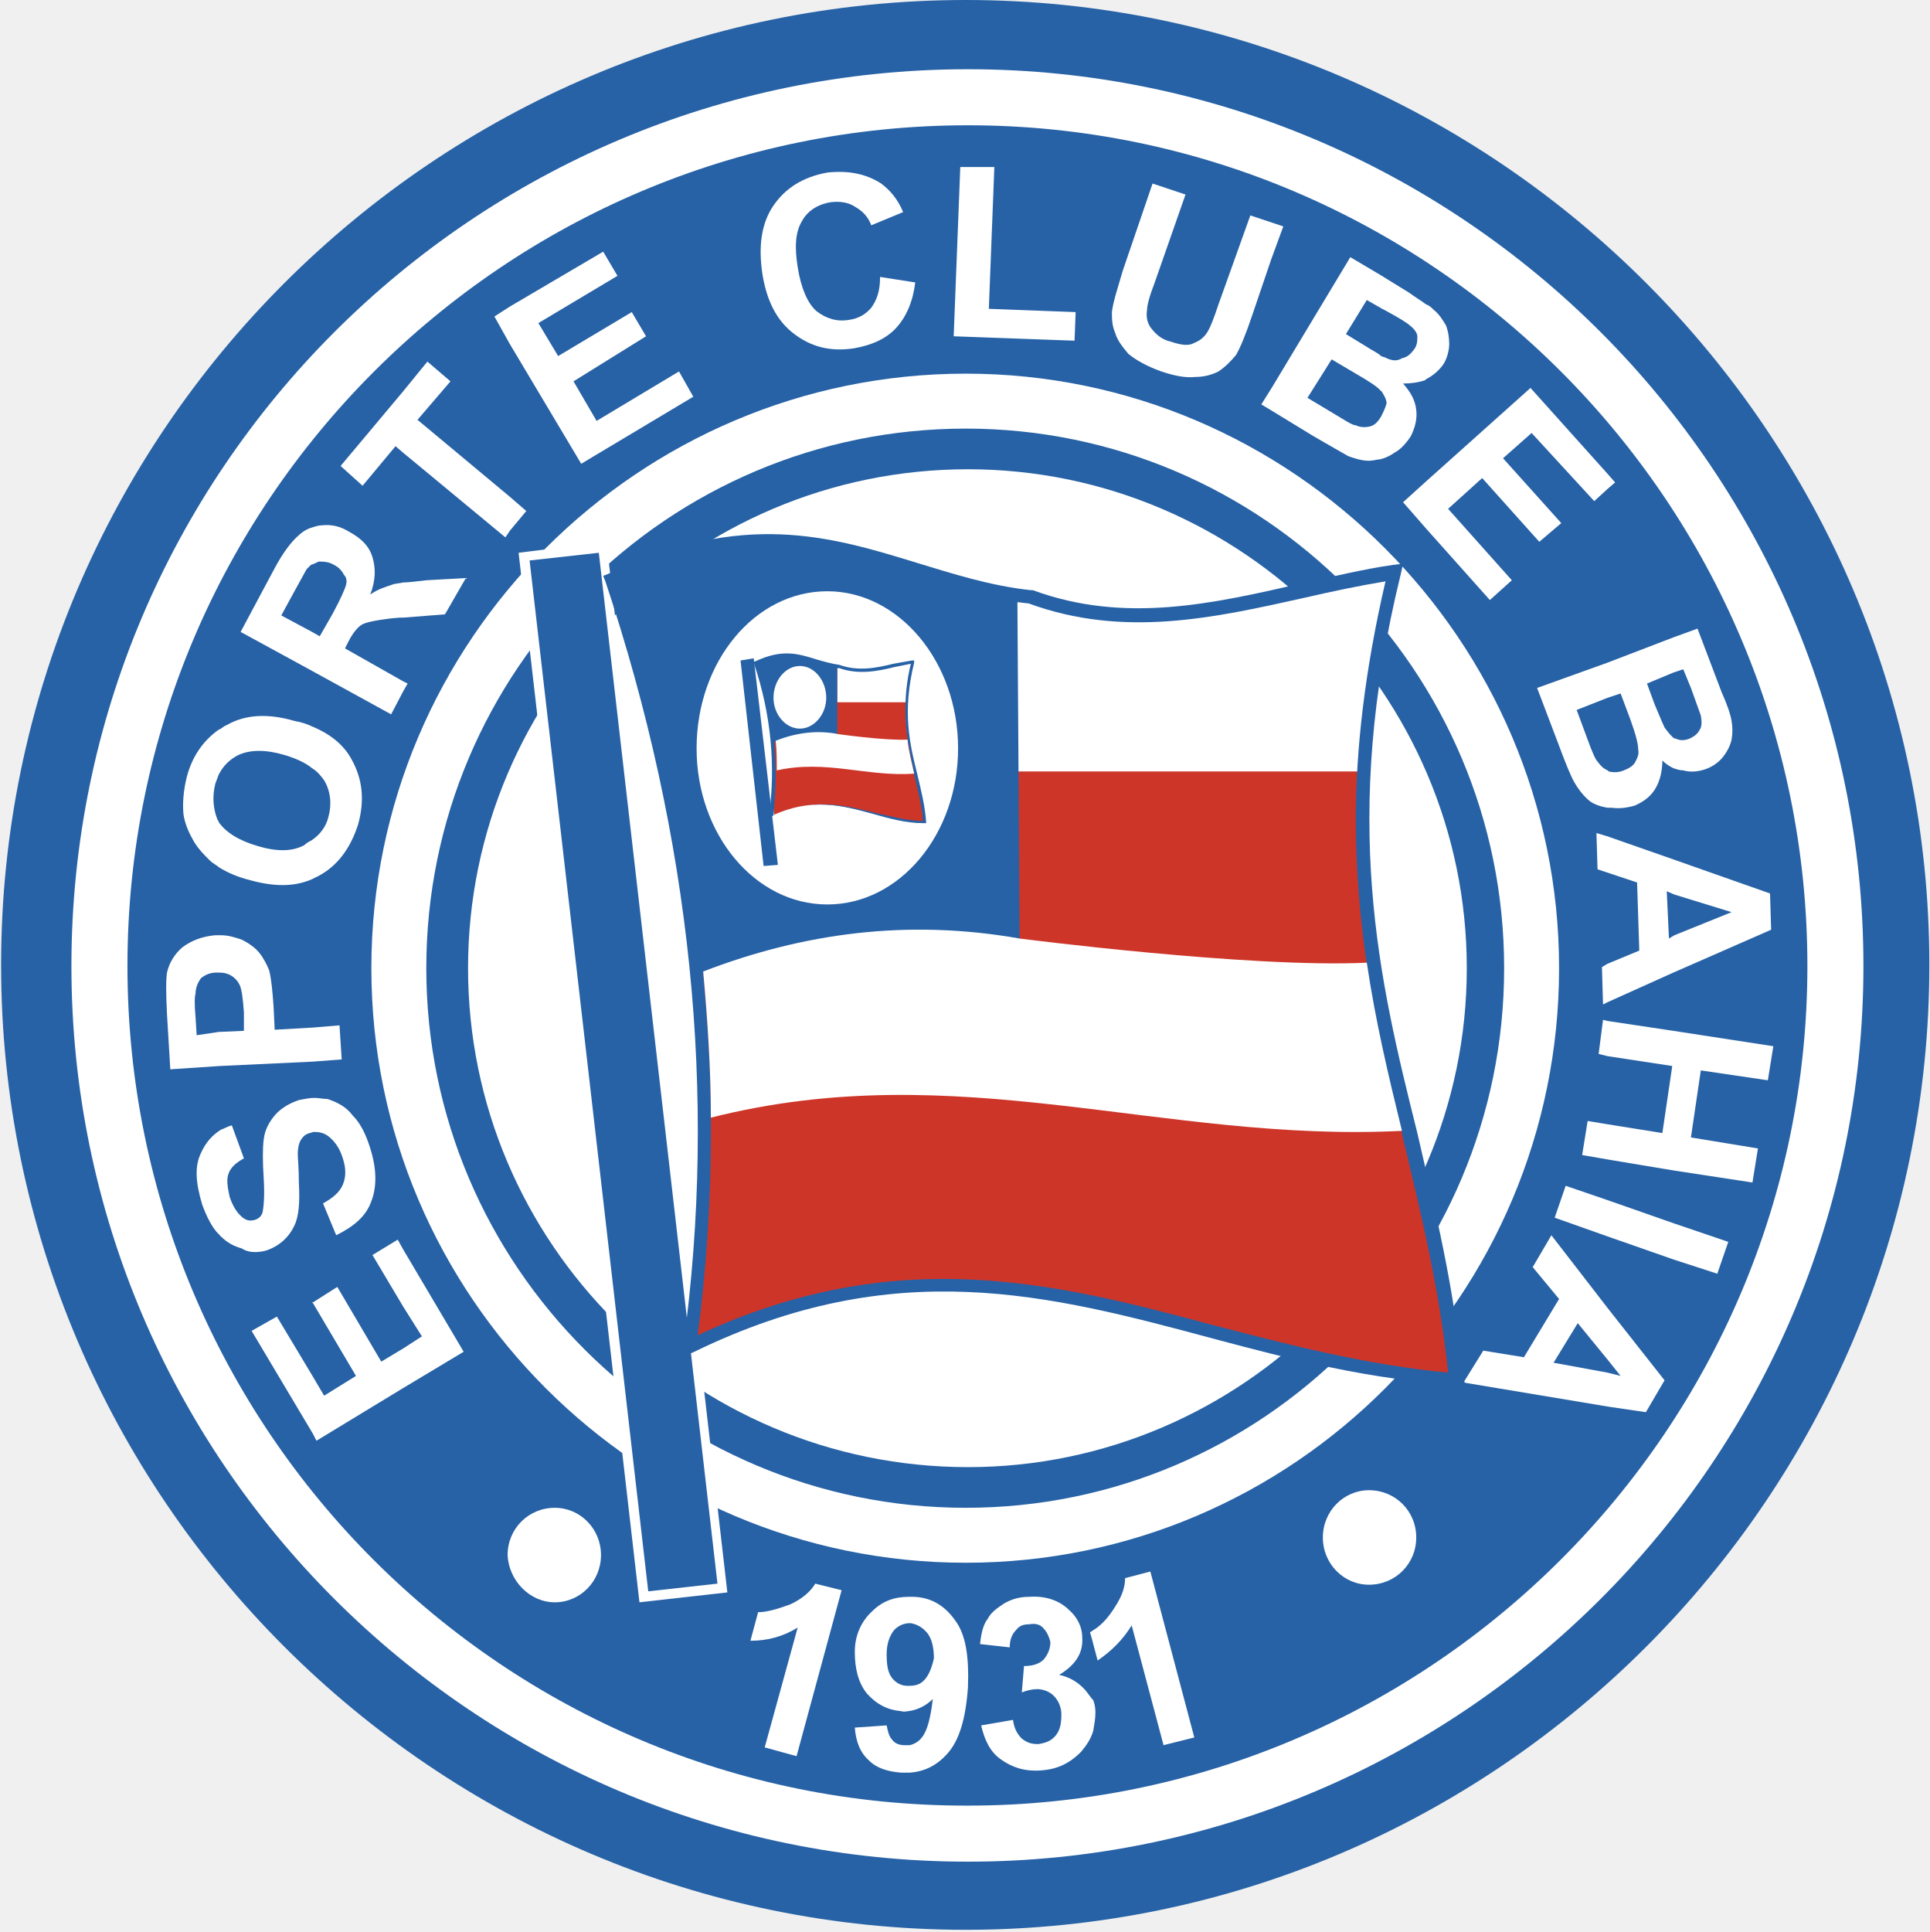
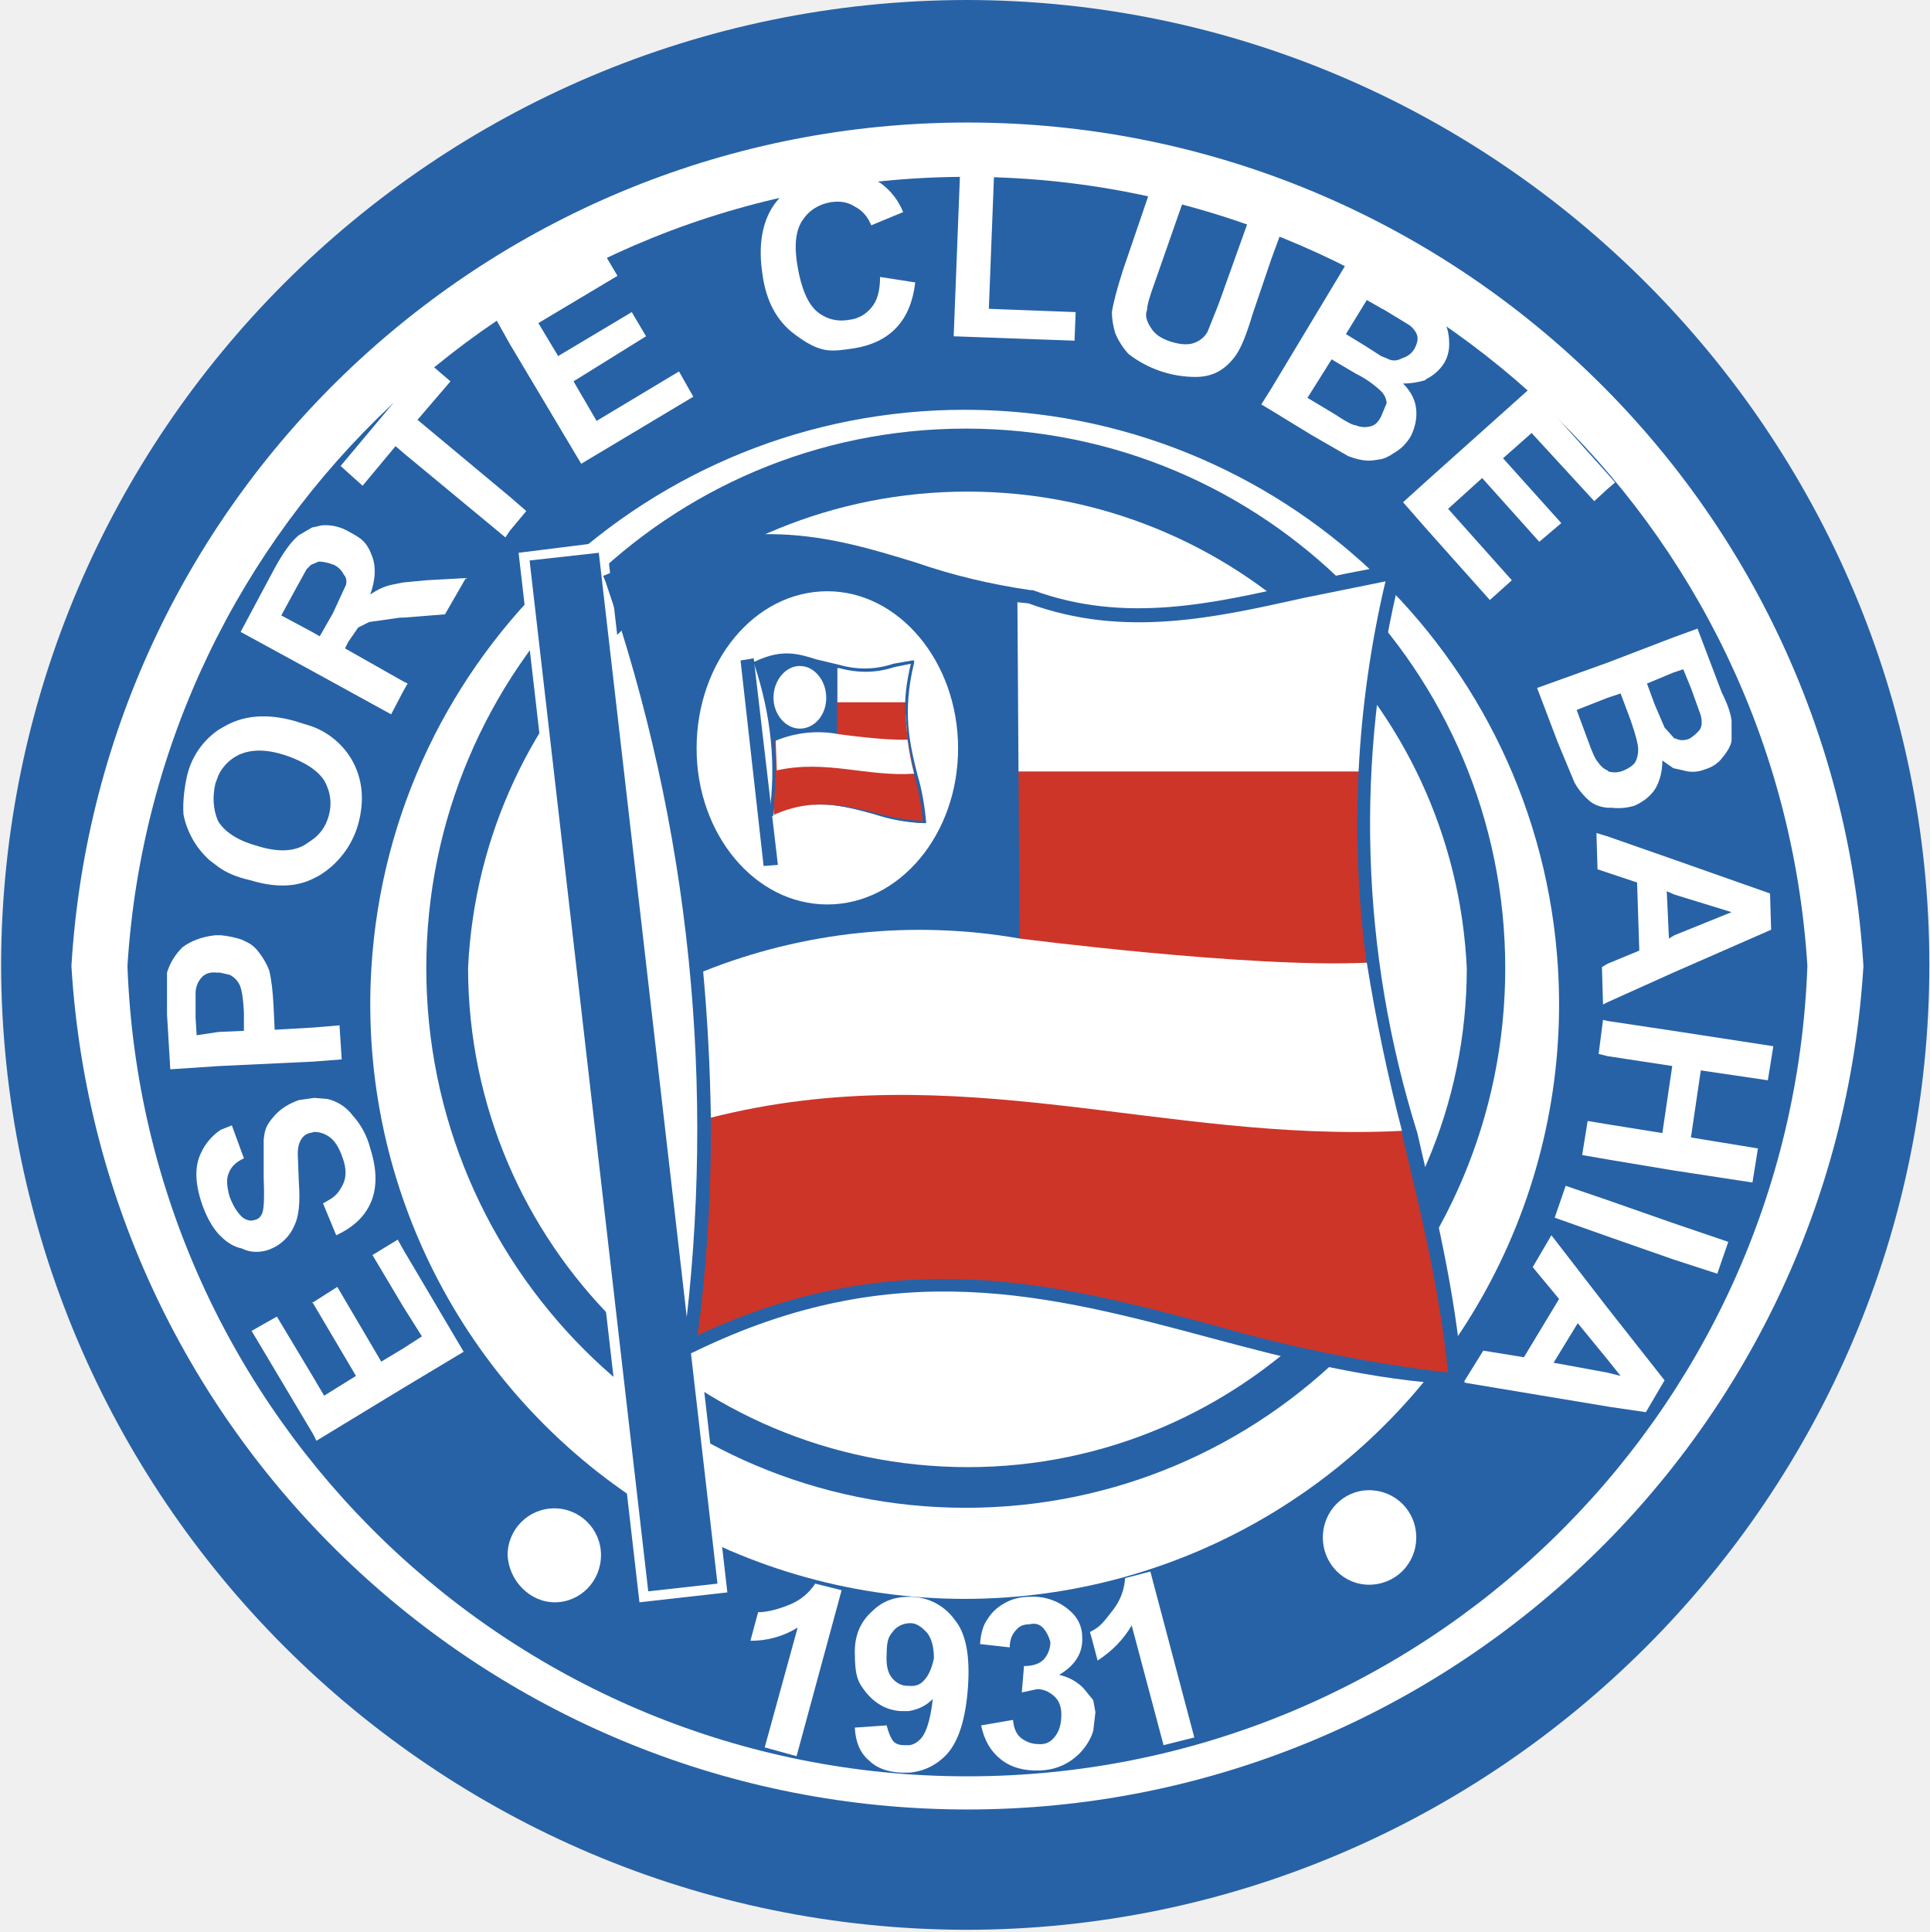
<svg xmlns="http://www.w3.org/2000/svg" viewBox="-417.4 618 175.6 175.8">
-   <path fill="#2762A6" d="M-417.4 793.8zm87.9-.2c48.3 0 87.7-39.5 87.7-87.8s-39.4-87.8-87.7-87.8c-48.4 0-87.8 39.5-87.8 87.8 0 48.4 39.5 87.8 87.8 87.8z" />
-   <path fill="#FFF" d="M-410.9 705.9c0 44.9 36.6 81.5 81.6 81.5 44.9 0 81.5-36.6 81.5-81.5 0-45-36.6-81.6-81.5-81.6-45 0-81.6 36.6-81.6 81.6zm5.1 0c0-42.2 34.3-76.5 76.5-76.5 42.1 0 76.4 34.3 76.4 76.5 0 42.1-34.3 76.4-76.4 76.4-42.2.1-76.5-34.2-76.5-76.4z" />
-   <path fill="#FFF" d="M-329.3 751.5c-25.1 0-45.5-20.4-45.5-45.4s20.4-45.4 45.5-45.4c24.9 0 45.4 20.4 45.4 45.4s-20.5 45.4-45.4 45.4z" />
-   <path fill="#FFF" d="M-383.6 706.1c0 29.8 24.3 54.1 54.1 54.1s54-24.3 54-54.1-24.3-54.1-54-54.1c-29.8 0-54.1 24.3-54.1 54.1zm5 0c0-27.1 22-49.1 49.1-49.1 27 0 49 22 49 49.1s-22 49.1-49 49.1-49.1-22-49.1-49.1z" />
-   <path fill="#CD3529" d="M-361.8 670.7c17.2-8.1 25.5.2 38.1 1.6 11.6 4.3 22.6-.7 33.1-2.2-8.3 33.7 3.6 48.9 5.6 73.3-23.3-1.1-42.1-16.4-69.7-2.9 3.2-23.4.6-46.9-7.1-69.8z" />
-   <path fill="#FFF" d="M-325.1 671.8v16.4h32l2.7-18.2c-13.4 3.1-24.2 5.2-34.7 1.8zm68.6 44.5l.5-3.1-9.1-1.4-6-.9-.4-.1-.4 3.1.8.2 5.9.9-.9 6.1-5-.8-1.8-.3-.5 3.1 2.3.4 6 1 7.2 1.1.5-3.1-6.1-1 .9-6.1m-8.5 11.8l-3.8-1.3-1 2.9 4.8 1.7 6 2.1 4 1.3 1-2.9-5-1.7m-6-35.2l-1-.3.1 3.3.9.3 2.7.9.2 6.2-2.9 1.2-.5.3.1 3.4.4-.2 6-2.7 8.9-3.9-.1-3.3-8.8-3.1-6-2.1zm11.3 6.9l-5.2 2.1-.5.3-.2-4.3.7.3 5.2 1.6zm-16.4 29.4l-1.7 2.9 2.4 2.9-3.2 5.3-3.7-.6-1.8 2.9 13.2 2.2 3.4.5 1.7-2.9-5.2-6.6-5.1-6.6zm6.3 12.8l-1.2-.3-4.9-.9 2.2-3.6 2.7 3.3 1.2 1.5zm-9.9-72.4l-5.8-6.5 3.1-2.8 5.2 5.8 2-1.7-5.3-5.9 2.6-2.3 5.7 6.2 1.2-1.1.7-.6-.7-.8-7-7.8-9.5 8.5-2.1 1.9 2.1 2.4 5.8 6.5m4.3 8l1.9 5c.7 1.9 1.2 3.1 1.5 3.6.4.7.9 1.3 1.4 1.7.4.3 1 .5 1.6.6h.4c.7.1 1.4 0 2.1-.2.9-.4 1.5-.9 1.9-1.6.4-.7.6-1.6.6-2.5.3.3.6.5 1 .7.3.1.6.2.9.2.7.2 1.4.1 2-.1.6-.2 1.2-.6 1.6-1.1s.7-1.1.8-1.6c.1-.6.1-1.1 0-1.7-.1-.6-.4-1.5-.9-2.6l-2.2-5.8-2.2.8-6 2.3-6.4 2.3zm12.4-1.4l.9-.3.7 1.7.9 2.5c.1.6.1 1-.1 1.3-.2.4-.5.6-.9.8-.5.2-.9.2-1.3 0h-.1c-.3-.2-.6-.6-.9-1-.1-.2-.4-.9-.9-2.1l-.7-1.9 2.4-1zm-4.8 1.9l.9 2.4c.5 1.4.7 2.2.7 2.7.1.5-.1.8-.3 1.2-.2.3-.5.5-1 .7-.5.2-.9.2-1.4.1 0 0 0-.1-.1-.1-.4-.2-.6-.4-.9-.8-.2-.2-.5-.9-.9-2l-1-2.7 2.8-1.1 1.2-.4zm-19.1-23.4c.4-.8.6-1.6.5-2.4-.1-.9-.5-1.6-1.2-2.4.7 0 1.4-.1 2-.3l.1-.1c.6-.3 1.2-.8 1.6-1.4.3-.5.5-1.2.5-1.8 0-.6-.1-1.2-.3-1.7-.3-.5-.6-1-1.1-1.4-.2-.2-.4-.4-.7-.5-.4-.3-.9-.6-1.6-1.1l-2.6-1.6-2.7-1.6-7.1 11.8-1 1.6 1 .6 3.6 2.2c1.7 1 2.8 1.6 3.3 1.9.8.3 1.6.5 2.2.4.2 0 .4-.1.7-.1.4-.1.9-.3 1.3-.6.6-.3 1.1-.9 1.5-1.5zm-2.7-1.8c0 .1 0 .1 0 0-.3.5-.6.8-1 .9-.4.1-.9.1-1.3-.1-.3 0-.9-.4-1.9-1l-2.5-1.5 2.2-3.5 2.2 1.3c1.2.7 2 1.2 2.3 1.6 0 0 .1 0 .1.1.2.3.4.7.4 1-.1.4-.3.8-.5 1.2zm.5-5.3c-.1-.1-.3-.1-.5-.2-.3-.3-.8-.5-1.4-.9l-1.8-1.1 1.9-3.1 1.4.8.2.1c1.3.7 2.1 1.2 2.3 1.4.4.3.7.7.7 1 0 .4 0 .8-.3 1.2-.3.4-.6.7-1.1.8-.5.3-.9.2-1.4 0zm-9.4-12l-.9-.3-2.1-.7-2.9 8.1c-.4 1.2-.7 2-1 2.5s-.7.8-1.2 1c-.5.3-1.2.2-2.1-.1-.9-.2-1.4-.7-1.8-1.2s-.5-1.1-.4-1.7c0-.4.2-1.2.7-2.5l2.8-8-3-1-2.7 7.9c-.5 1.7-.9 2.9-1 3.8 0 .6 0 1.2.3 1.9.2.7.7 1.3 1.2 1.9.6.5 1.6 1.1 3 1.6 1.2.4 2.2.6 3.1.5.8 0 1.5-.2 2.1-.5.6-.4 1.1-.9 1.6-1.5.4-.7.9-1.9 1.5-3.7l1.7-5 1.1-3zm-62.5 17.7l-2.1-3.6 6.6-4.1-1.3-2.2-6.7 4-1.8-3 7.2-4.3-1.3-2.2-8.5 5-1.4.9 1.4 2.5 6.5 10.9 10.2-6.1-1.3-2.3m17.5-5.8c-.5.6-1.2 1-2 1.1-1.1.2-2.1-.1-3-.8-.8-.7-1.4-2.1-1.7-4-.3-1.9-.2-3.2.4-4.2.5-.9 1.4-1.5 2.6-1.7.8-.1 1.6 0 2.2.4.7.4 1.2.9 1.5 1.7l2.9-1.2c-.5-1.2-1.2-2-2-2.6-1.4-.9-3-1.2-4.9-1-2.2.4-3.8 1.4-4.9 3-1.1 1.6-1.4 3.7-1 6.3.4 2.4 1.3 4.2 2.9 5.4s3.3 1.6 5.4 1.3c1.7-.3 3-.9 3.9-1.9.9-1 1.5-2.4 1.7-4.1l-3.2-.5c0 1.3-.3 2.1-.8 2.8zm11.2-12.8h-3.1l-.6 15.4 11 .4.1-2.6-7.9-.3m-52 10.1l3-3.5-2.1-1.8-2.2 2.7-5.7 6.8 2 1.8 3-3.6.7.6 9.3 7.7.4-.6 1.5-1.8-1.5-1.3m-9.7 7.8c-.4.1-.8.1-1 .2-.6.2-1.3.4-2 .9.5-1.3.5-2.4.2-3.4s-1-1.7-2.1-2.3c-.8-.5-1.6-.7-2.5-.6-.3 0-.6.1-.9.2-.4.1-.9.4-1.2.7-.6.5-1.4 1.5-2.2 3l-3.1 5.8 6.6 3.6 7.1 3.9 1.1-2.1.4-.7-.4-.2-5.3-3 .3-.6c.3-.6.6-1 .9-1.3.3-.3.6-.4 1-.5.4-.1 1.4-.3 2.8-.4h.3l3.8-.3 1.9-3.3-3.6.2c-.9.1-1.6.2-2.1.2zm-5.2.2c-.1.4-.5 1.3-1.2 2.6l-1.2 2.1-.7-.4-2.8-1.5 1.2-2.2 1.1-2 .4-.4c.3-.1.5-.2.7-.3.4 0 .9 0 1.4.3.4.2.7.5.9.9.2.2.3.5.2.9zm4.7 59.6l-2.3 1.4 2.8 4.7 1.7 2.7-1.7 1.1-2 1.2-4-6.8-2.2 1.4h-.1l.1.1 3.9 6.6-2.9 1.8-1-1.7-3.3-5.5-2.3 1.3 5.6 9.4.3.6 7.9-4.8 5.5-3.3-5.5-9.3m-8.2-17.1l2.6-.2-.2-3.1-2.4.2-3.5.2-.1-2.1c-.1-1.4-.2-2.5-.4-3.3-.2-.5-.5-1.1-.9-1.6s-1-.9-1.6-1.2c-.6-.2-1.2-.4-1.9-.4h-.5c-1.2.1-2.2.5-3 1.1-.7.6-1.2 1.4-1.4 2.3-.1.6-.1 1.9 0 3.8l.3 5 4.5-.3 8.5-.4zm-10.6-2.4l-.1-1.6c-.1-1.1-.1-1.9 0-2.2 0-.5.2-1 .5-1.4.4-.3.8-.5 1.4-.5h.3c.4 0 .7.1.9.2.4.2.7.5.9.9.2.4.3 1.2.4 2.5v1.7l-2.3.1-2 .3zm6.3 19.6c1.2-.4 2.1-1.2 2.6-2.3.4-.8.5-2.1.4-3.9 0-1.4-.1-2.2-.1-2.6 0-.5.1-1 .3-1.3s.4-.5.8-.6c.1 0 .2-.1.4-.1.5 0 .9.1 1.3.4.5.4 1 1 1.3 2 .3.9.3 1.7 0 2.4s-.9 1.2-1.8 1.7l1.2 2.9c1.6-.8 2.7-1.7 3.2-3.1.5-1.3.5-2.9-.1-4.8-.4-1.3-.9-2.3-1.6-3-.6-.8-1.4-1.2-2.3-1.5-.4 0-.8-.1-1.2-.1s-.9.1-1.4.2c-.9.3-1.7.8-2.2 1.4s-.9 1.3-1 2.2c-.1.8-.1 2 0 3.5.1 1.6 0 2.6-.1 3.1-.1.4-.4.6-.7.7-.4.1-.7.1-1.1-.2-.5-.4-.9-1-1.2-1.9-.2-.9-.3-1.6-.1-2.1.2-.6.7-1 1.4-1.4l-1.1-3c-.4.1-.7.3-1 .4-.8.5-1.4 1.2-1.8 2.1-.6 1.2-.5 2.7.1 4.7.4 1.1.9 2.1 1.5 2.7.1 0 .1.2.2.2.6.6 1.2.9 1.9 1.1.6.4 1.4.4 2.2.2zm-6.7-37.5c.4.8 1 1.4 1.6 2 .3.3.6.4.8.6.8.5 1.7.9 2.9 1.2 2.2.6 4 .6 5.6-.1l.6-.3c1.7-.9 2.9-2.5 3.6-4.7.6-2.2.4-4.1-.6-5.9-.7-1.3-1.9-2.3-3.6-3-.4-.2-1-.4-1.6-.5-2.4-.7-4.5-.6-6.2.4-.3.1-.4.3-.7.4-1.4 1-2.4 2.4-2.9 4.3-.3 1.2-.4 2.4-.3 3.4.1.7.4 1.5.8 2.2zm2.1-5c.1-.3.2-.5.3-.8.4-.8 1-1.4 1.8-1.8 1.1-.5 2.5-.5 4.2 0 1 .3 1.9.7 2.5 1.2.5.3.8.7 1.1 1.1.6 1 .7 2.2.4 3.3-.2.9-.8 1.7-1.6 2.2-.2.1-.4.2-.6.4-1.1.6-2.5.6-4.2.1-1.7-.5-2.9-1.2-3.6-2.2 0 0 0-.1-.1-.2-.4-1-.5-2.1-.2-3.3zm85.1 71.7l-2.3.6c0 1.1-.5 2-1.1 2.9s-1.2 1.5-1.9 1.9c-.1.1-.1.1-.2.1l.2.7.5 1.9c1.3-.9 2.3-1.9 3.1-3.2l2.9 10.9 2.8-.7-4-15.1zm-6.1 10.6c-.6-.6-1.3-1-2.2-1.2 1.5-.9 2.2-2 2.1-3.4 0-1-.5-1.9-1.2-2.5-.9-.9-2.2-1.3-3.6-1.2-.9 0-1.6.2-2.3.6-.6.4-1.2.8-1.5 1.4-.4.5-.6 1.3-.7 2.3l2.7.3c0-.7.2-1.2.6-1.6.3-.4.7-.5 1.2-.5.5-.1 1 0 1.3.4.3.3.5.8.6 1.2 0 .6-.2 1.1-.6 1.6-.4.4-1 .6-1.8.6l-.2 2.4c.5-.2 1-.3 1.4-.3.5 0 1.1.2 1.5.6.4.4.7 1 .7 1.7 0 .8-.1 1.4-.5 1.9s-.9.7-1.6.8c-.6 0-1-.1-1.5-.5-.4-.4-.7-.9-.8-1.7l-2.9.5c.3 1.3.8 2.4 1.8 3.1 1 .7 2.1 1.1 3.6 1 1.5-.1 2.6-.6 3.7-1.7.5-.6.9-1.2 1.1-1.9.1-.6.2-1.1.2-1.7 0-.5-.1-.8-.2-1.1-.3-.3-.5-.7-.9-1.1zm-15.6-8.3h-.3c-1.3 0-2.4.4-3.3 1.3-1 .9-1.6 2.2-1.6 3.7s.3 2.8 1.1 3.8c.9 1 1.9 1.5 3.1 1.6.3.1.6 0 .7 0 .8-.1 1.6-.5 2.2-1.1-.2 1.7-.5 2.9-1 3.5-.3.4-.7.6-1.1.7h-.5c-.5 0-.9-.2-1.1-.5-.3-.3-.4-.8-.5-1.3l-2.9.2c.1 1.3.5 2.3 1.3 3 .7.7 1.7 1 2.9 1.1h.8c1.4-.1 2.5-.7 3.4-1.7 1.1-1.2 1.7-3.2 1.9-6.1.1-2.8-.2-4.8-1.2-6.1-1-1.4-2.3-2.1-3.9-2.1zm1.1 7.6c-.4.4-.8.5-1.4.5h-.1c-.5 0-1-.2-1.4-.7-.4-.5-.5-1.2-.5-2.2s.3-1.7.7-2.2c.4-.4.9-.6 1.4-.6h.1c.5.1 1 .3 1.5.9.4.5.6 1.3.6 2.3-.2.9-.5 1.6-.9 2zm-12.2-6.9c-1.1.4-2.1.7-2.9.7l-.7 2.6c1.6 0 3-.4 4.3-1.2l-3 10.9 2.9.8 4.1-15.1-2.4-.6c-.4.7-1.2 1.4-2.3 1.9zm52.7-1.8c2.4 0 4.3-1.9 4.3-4.3s-1.9-4.3-4.3-4.3c-2.3 0-4.2 1.9-4.2 4.3s1.9 4.3 4.2 4.3zm-74.1 1.6c2.3 0 4.2-1.9 4.2-4.3s-1.9-4.3-4.2-4.3c-2.4 0-4.3 1.9-4.3 4.3.1 2.3 2 4.3 4.3 4.3zm3.9-96.4l-7.2.9 11 95.5 8-.9-11-95.6" />
-   <path fill="#2762A6" d="M-284.3 743.3c-.7-8.1-2.5-15.2-4.1-22.2-3.5-14-7-28.5-1.5-50.9l.2-.9-.9.1c-2.8.4-5.6 1.1-8.4 1.7-7.9 1.8-16 3.7-24.4.6h-.2c-3.7-.4-7.1-1.5-10.4-2.5-7.8-2.4-15.8-4.8-28 1l-.5.2.2.5c7.8 23.4 10.2 46.7 7.1 69.5l-.1 1.1 1.1-.5c18.3-8.9 32.3-5.2 47.2-1.2 7.1 1.9 14.5 3.8 22.3 4.2h.7l-.3-.7zm-22.6-4.7c-14.2-3.8-28.8-7.6-47 .9.8-6.1 1.2-12.3 1.2-18.4v-1.3c0-4.4-.3-8.8-.7-13.3 9.1-3.5 18.6-4.7 28.8-3l-.2-30.7c.3 0 .7.1 1 .1 8.7 3.2 17 1.3 25.1-.5 2.6-.6 5-1.1 7.4-1.5-1.9 8.2-2.7 15.3-2.7 21.7 0 4.7.4 9 1 13.2.8 5.4 2 10.4 3.2 15.3 0 .1.1.3.1.5 1.6 6.7 3.3 13.6 4.1 21.3-7.4-.7-14.4-2.5-21.3-4.3z" />
-   <path fill="#2762A6" d="M-369.2 669l10.8 93.8 6.3-.7-10.8-93.8" />
-   <path fill="#FFF" d="M-289.8 720.9c-1.2-4.9-2.4-9.9-3.2-15.3-10.7.5-31.6-2.2-31.6-2.2-10.2-1.8-19.7-.5-28.8 3 .4 4.4.7 8.9.7 13.3 22.5-5.7 41.1 2.3 62.9 1.2zm-52.3-20.6c-6.6 0-11.9-6.4-11.9-14.2 0-7.9 5.3-14.3 11.9-14.3 6.5 0 11.9 6.4 11.9 14.3 0 7.8-5.3 14.2-11.9 14.2z" />
-   <path fill="#CD3529" d="M-348.6 678.4c3.4-1.6 5.1 0 7.6.3 2.3.9 4.5-.1 6.6-.5-1.6 6.7.7 9.8 1.1 14.7-4.7-.2-8.4-3.3-14-.6.8-4.6.3-9.3-1.3-13.9z" />
-   <path fill="#FFF" d="M-341.2 678.6v3.3h6.4l.5-3.6c-2.7.6-4.8 1-6.9.3zm-7.6-.9l-1.4.2 2.2 19.1 1.6-.2-2.2-19.1" />
-   <path fill="#2762A6" d="M-333.1 692.9c-.1-1.6-.5-3.1-.8-4.4-.7-2.8-1.4-5.7-.3-10.2v-.2h-.2l-1.7.3c-1.6.4-3.2.7-4.9.1-.7-.1-1.4-.3-2.1-.5-1.6-.5-3.1-1-5.6.2h-.1v.1c1.6 4.7 2 9.4 1.4 13.9v.2l.2-.1c3.6-1.8 6.5-1 9.4-.2 1.4.4 2.9.8 4.4.8h.3zm-4.5-.9c-2.8-.7-5.8-1.5-9.4.2.1-1.2.2-2.4.2-3.7v-.3c0-.9-.1-1.8-.1-2.7 1.8-.7 3.7-1 5.7-.6v-6.1h.2c1.7.6 3.4.3 5-.1l1.5-.3c-.4 1.6-.5 3.1-.5 4.3 0 1 .1 1.8.2 2.6.2 1.1.4 2.1.6 3.1v.1c.3 1.3.7 2.7.8 4.2-1.4 0-2.8-.4-4.2-.7z" />
-   <path fill="#2762A6" d="M-350 678.1l2.1 18.7 1.3-.1-2.2-18.8" />
-   <path fill="#FFF" d="M-334.2 688.4c-.2-1-.5-2-.6-3.1-2.1.1-6.3-.5-6.3-.5-2-.4-3.9-.1-5.7.6.1.9.1 1.8.1 2.7 4.5-1 8.2.6 12.5.3zm-10.4-4.1c-1.3 0-2.4-1.3-2.4-2.8 0-1.6 1.1-2.9 2.4-2.9 1.3 0 2.4 1.3 2.4 2.9 0 1.5-1.1 2.8-2.4 2.8z" />
+   <path fill="#2762a6" d="M-329.5 793.6c48.3 0 87.7-39.5 87.7-87.8s-39.4-87.8-87.7-87.8a88 88 0 0 0-87.8 87.8 88 88 0 0 0 87.8 87.8" />
+   <path fill="#fff" d="M-410.9 705.9a81.7 81.7 0 0 0 163.1 0 81.7 81.7 0 0 0-163.1 0m5.1 0a76.6 76.6 0 0 1 152.9 0 76.5 76.5 0 0 1-152.9 0" />
+   <path fill="#fff" d="M-329.3 751.5a45.5 45.5 0 0 1-45.5-45.4 45.5 45.5 0 0 1 90.9 0c0 25-20.5 45.4-45.4 45.4" />
+   <path fill="#fff" d="M-383.6 706.1a54.1 54.1 0 1 0 108 0 54.1 54.1 0 0 0-108 0m5 0a49.1 49.1 0 1 1 98.2 0 49.1 49.1 0 0 1-98.2 0" />
+   <path fill="#cd3529" d="M-361.8 670.7c17.2-8.1 25.5.2 38.1 1.6 11.6 4.3 22.6-.7 33.1-2.2-8.3 33.7 3.6 48.9 5.6 73.3-23.3-1.1-42.1-16.4-69.7-2.9q4.6-35.3-7.1-69.8" />
+   <path fill="#fff" d="M-325.1 671.8v16.4h32l2.7-18.2c-13.4 3.1-24.2 5.2-34.7 1.8m68.6 44.5.5-3.1-9.1-1.4-6-.9-.4-.1-.4 3.1.8.2 5.9.9-.9 6.1-5-.8-1.8-.3-.5 3.1 2.3.4 6 1 7.2 1.1.5-3.1-6.1-1 .9-6.1m-8.5 11.8-3.8-1.3-1 2.9 4.8 1.7 6 2.1 4 1.3 1-2.9-5-1.7m-6-35.2-1-.3.1 3.3.9.3 2.7.9.2 6.2-2.9 1.2-.5.3.1 3.4.4-.2 6-2.7 8.9-3.9-.1-3.3-8.8-3.1zm11.3 6.9-5.2 2.1-.5.3-.2-4.3.7.3zm-16.4 29.4-1.7 2.9 2.4 2.9-3.2 5.3-3.7-.6-1.8 2.9 13.2 2.2 3.4.5 1.7-2.9-5.2-6.6zm6.3 12.8-1.2-.3-4.9-.9 2.2-3.6 2.7 3.3zm-9.9-72.4-5.8-6.5 3.1-2.8 5.2 5.8 2-1.7-5.3-5.9 2.6-2.3 5.7 6.2 1.2-1.1.7-.6-.7-.8-7-7.8-9.5 8.5-2.1 1.9 2.1 2.4 5.8 6.5m4.3 8 1.9 5 1.5 3.6a6 6 0 0 0 1.4 1.7q.6.5 1.6.6h.4a5 5 0 0 0 2.1-.2q1.3-.6 1.9-1.6.6-1.1.6-2.5l1 .7.9.2q1 .3 2-.1 1-.3 1.6-1.1.8-1 .8-1.6v-1.7q-.1-1-.9-2.6l-2.2-5.8-2.2.8-6 2.3zm12.4-1.4.9-.3.7 1.7.9 2.5q.2.9-.1 1.3t-.9.8q-.7.3-1.3 0h-.1l-.9-1-.9-2.1-.7-1.9zm-4.8 1.9.9 2.4q.7 2 .7 2.7t-.3 1.2q-.3.4-1 .7t-1.4.1l-.1-.1q-.5-.2-.9-.8-.3-.3-.9-2l-1-2.7 2.8-1.1zm-19.1-23.4q.6-1.2.5-2.4-.1-1.3-1.2-2.4 1 0 2-.3l.1-.1q1-.5 1.6-1.4.5-.8.5-1.8t-.3-1.7-1.1-1.4l-.7-.5-1.6-1.1-2.6-1.6-2.7-1.6-7.1 11.8-1 1.6 1 .6 3.6 2.2 3.3 1.9q1.3.5 2.2.4l.7-.1q.6-.1 1.3-.6.9-.5 1.5-1.5m-2.7-1.8q0 .2 0 0-.4.8-1 .9a2 2 0 0 1-1.3-.1q-.4 0-1.9-1l-2.5-1.5 2.2-3.5 2.2 1.3a9 9 0 0 1 2.4 1.7q.4.5.4 1zm.5-5.3-.5-.2-1.4-.9-1.8-1.1 1.9-3.1 1.4.8.2.1 2.3 1.4q.6.5.7 1t-.3 1.2q-.4.6-1.1.8-.7.4-1.4 0m-9.4-12-.9-.3-2.1-.7-2.9 8.1-1 2.5q-.4.7-1.2 1t-2.1-.1-1.8-1.2q-.7-1-.4-1.7 0-.6.7-2.5l2.8-8-3-1-2.7 7.9q-.8 2.5-1 3.8 0 .9.3 1.9.4 1 1.2 1.9a10 10 0 0 0 6.1 2.1q1.2 0 2.1-.5t1.6-1.5 1.5-3.7l1.7-5zm-62.5 17.7-2.1-3.6 6.6-4.1-1.3-2.2-6.7 4-1.8-3 7.2-4.3-1.3-2.2-8.5 5-1.4.9 1.4 2.5 6.5 10.9 10.2-6.1-1.3-2.3m17.5-5.8a3 3 0 0 1-2 1.1q-1.7.3-3-.8-1.2-1.1-1.7-4-.5-2.8.4-4.2t2.6-1.7q1.3-.2 2.2.4 1 .5 1.5 1.7l2.9-1.2a6 6 0 0 0-2-2.6 7.3 7.3 0 0 0-9.8 2q-1.6 2.4-1 6.3.5 3.6 2.9 5.4c2.4 1.8 3.3 1.6 5.4 1.3q2.5-.4 3.9-1.9t1.7-4.1l-3.2-.5q0 1.9-.8 2.8m11.2-12.8h-3.1l-.6 15.4 11 .4.1-2.6-7.9-.3m-52 10.1 3-3.5-2.1-1.8-2.2 2.7-5.7 6.8 2 1.8 3-3.6.7.6 9.3 7.7.4-.6 1.5-1.8-1.5-1.3m-9.7 7.8-1 .2q-1 .2-2 .9.7-2 .2-3.4c-.5-1.4-1-1.7-2.1-2.3q-1.2-.7-2.5-.6l-.9.2-1.2.7q-1 .8-2.2 3l-3.1 5.8 6.6 3.6 7.1 3.9 1.1-2.1.4-.7-.4-.2-5.3-3 .3-.6.9-1.3 1-.5 2.8-.4h.3l3.8-.3 1.9-3.3-3.6.2zm-5.2.2-1.2 2.6-1.2 2.1-.7-.4-2.8-1.5 1.2-2.2 1.1-2 .4-.4.7-.3q.6 0 1.4.3.6.3.9.9.3.3.2.9m4.7 59.6-2.3 1.4 2.8 4.7 1.7 2.7-1.7 1.1-2 1.2-4-6.8-2.2 1.4h-.1l.1.1 3.9 6.6-2.9 1.8-1-1.7-3.3-5.5-2.3 1.3 5.6 9.4.3.6 7.9-4.8 5.5-3.3-5.5-9.3m-8.2-17.1 2.6-.2-.2-3.1-2.4.2-3.5.2-.1-2.1q-.1-2.1-.4-3.3-.3-.8-.9-1.6c-.6-.8-1-.9-1.6-1.2q-.9-.3-1.9-.4h-.5q-1.8.2-3 1.1-1 1-1.4 2.3v3.8l.3 5 4.5-.3zm-10.6-2.4-.1-1.6v-2.2q0-.8.5-1.4t1.4-.5h.3l.9.2q.6.3.9.9t.4 2.5v1.7l-2.3.1zm6.3 19.6a4 4 0 0 0 2.6-2.3q.6-1.2.4-3.9l-.1-2.6q0-.8.3-1.3t.8-.6l.4-.1q.7 0 1.3.4.8.5 1.3 2 .5 1.4 0 2.4c-.5 1-.9 1.2-1.8 1.7l1.2 2.9q2.4-1.1 3.2-3.1t-.1-4.8a7 7 0 0 0-1.6-3 4 4 0 0 0-2.3-1.5l-1.2-.1-1.4.2q-1.4.5-2.2 1.4c-.8.9-.9 1.3-1 2.2v3.5q.1 2.4-.1 3.1-.2.6-.7.7-.5.2-1.1-.2-.7-.6-1.2-1.9-.4-1.4-.1-2.1.3-.9 1.4-1.4l-1.1-3-1 .4q-1.2.8-1.8 2.1-.9 1.8.1 4.7.6 1.7 1.5 2.7l.2.2q.9.9 1.9 1.1 1 .5 2.2.2m-6.7-37.5q.6 1.1 1.6 2l.8.6q1.1.8 2.9 1.2 3.3 1 5.6-.1l.6-.3a8 8 0 0 0 3.6-4.7q.9-3.3-.6-5.9a7 7 0 0 0-3.6-3l-1.6-.5q-3.6-1-6.2.4l-.7.4a7 7 0 0 0-2.9 4.3q-.4 1.9-.3 3.4.2 1.1.8 2.2m2.1-5 .3-.8a4 4 0 0 1 1.8-1.8q1.7-.8 4.2 0 1.5.5 2.5 1.2.7.5 1.1 1.1.9 1.6.4 3.3-.4 1.4-1.6 2.2l-.6.4q-1.6.9-4.2.1-2.6-.7-3.6-2.2l-.1-.2q-.6-1.5-.2-3.3m85.1 71.7-2.3.6q-.1 1.6-1.1 2.9c-1 1.3-1.2 1.5-1.9 1.9l-.2.1.2.7.5 1.9q2-1.3 3.1-3.2l2.9 10.9 2.8-.7zm-6.1 10.6q-.9-.9-2.2-1.2 2.2-1.3 2.1-3.4 0-1.5-1.2-2.5a5 5 0 0 0-3.6-1.2q-1.3 0-2.3.6a4 4 0 0 0-1.5 1.4q-.6.8-.7 2.3l2.7.3q0-1 .6-1.6.4-.5 1.2-.5.8-.2 1.3.4.4.5.6 1.2 0 .9-.6 1.6-.6.6-1.8.6l-.2 2.4 1.4-.3q.8 0 1.5.6t.7 1.7q0 1.2-.5 1.9-.6.9-1.6.8-.8 0-1.5-.5t-.8-1.7l-2.9.5q.4 2 1.8 3.1t3.6 1 3.7-1.7q.8-.9 1.1-1.9l.2-1.7-.2-1.1zm-15.6-8.3h-.3q-2 0-3.3 1.3-1.6 1.4-1.6 3.7c0 2.3.3 2.8 1.1 3.8q1.3 1.5 3.1 1.6h.7q1.3-.2 2.2-1.1-.3 2.6-1 3.5-.5.6-1.1.7h-.5q-.8 0-1.1-.5t-.5-1.3l-2.9.2q.1 2 1.3 3 1 1 2.9 1.1h.8q2-.2 3.4-1.7 1.6-1.8 1.9-6.1t-1.2-6.1a5 5 0 0 0-3.9-2.1m1.1 7.6q-.5.6-1.4.5h-.1q-.8 0-1.4-.7t-.5-2.2c0-1.5.3-1.7.7-2.2a2 2 0 0 1 1.4-.6h.1q.7 0 1.5.9.6.8.6 2.3-.3 1.4-.9 2m-12.2-6.9q-1.7.7-2.9.7l-.7 2.6a8 8 0 0 0 4.3-1.2l-3 10.9 2.9.8 4.1-15.1-2.4-.6a5 5 0 0 1-2.3 1.9m52.7-1.8c2.4 0 4.3-1.9 4.3-4.3s-1.9-4.3-4.3-4.3c-2.3 0-4.2 1.9-4.2 4.3s1.9 4.3 4.2 4.3m-74.1 1.6c2.3 0 4.2-1.9 4.2-4.3a4.2 4.2 0 1 0-8.5 0c.1 2.3 2 4.3 4.3 4.3m3.9-96.4-7.2.9 11 95.5 8-.9-11-95.6" />
+   <path fill="#2762a6" d="M-284.3 743.3c-.7-8.1-2.5-15.2-4.1-22.2a94 94 0 0 1-1.5-50.9l.2-.9-.9.1q-4.2.7-8.4 1.7c-7.9 1.8-16 3.7-24.4.6h-.2q-5.5-.8-10.4-2.5c-7.8-2.4-15.8-4.8-28 1l-.5.2.2.5a153 153 0 0 1 7.1 69.5l-.1 1.1 1.1-.5c18.3-8.9 32.3-5.2 47.2-1.2 7.1 1.9 14.5 3.8 22.3 4.2h.7zm-22.6-4.7c-14.2-3.8-28.8-7.6-47 .9q1.2-9.2 1.2-18.4v-1.3q0-6.6-.7-13.3a54 54 0 0 1 28.8-3l-.2-30.7 1 .1c8.7 3.2 17 1.3 25.1-.5l7.4-1.5a96 96 0 0 0-1.7 34.9q1.3 8 3.2 15.3l.1.5c1.6 6.7 3.3 13.6 4.1 21.3a134 134 0 0 1-21.3-4.3" />
+   <path fill="#2762a6" d="m-369.2 669 10.8 93.8 6.3-.7-10.8-93.8" />
+   <path fill="#fff" d="M-289.8 720.9a165 165 0 0 1-3.2-15.3c-10.7.5-31.6-2.2-31.6-2.2a53 53 0 0 0-28.8 3q.6 6.6.7 13.3c22.5-5.7 41.1 2.3 62.9 1.2m-52.3-20.6c-6.6 0-11.9-6.4-11.9-14.2 0-7.9 5.3-14.3 11.9-14.3 6.5 0 11.9 6.4 11.9 14.3 0 7.8-5.3 14.2-11.9 14.2" />
+   <path fill="#cd3529" d="M-348.6 678.4c3.4-1.6 5.1 0 7.6.3 2.3.9 4.5-.1 6.6-.5-1.6 6.7.7 9.8 1.1 14.7-4.7-.2-8.4-3.3-14-.6q1.2-7-1.3-13.9" />
+   <path fill="#fff" d="M-341.2 678.6v3.3h6.4l.5-3.6c-2.7.6-4.8 1-6.9.3m-7.6-.9-1.4.2 2.2 19.1 1.6-.2-2.2-19.1" />
+   <path fill="#2762a6" d="M-333.1 692.9q-.2-2.4-.8-4.4c-.7-2.8-1.4-5.7-.3-10.2v-.2h-.2l-1.7.3q-2.4.8-4.9.1l-2.1-.5c-1.6-.5-3.1-1-5.6.2h-.1v.1q2.4 7.1 1.4 13.9v.2l.2-.1c3.6-1.8 6.5-1 9.4-.2q2.1.7 4.4.8zm-4.5-.9c-2.8-.7-5.8-1.5-9.4.2l.2-3.7v-.3l-.1-2.7a10 10 0 0 1 5.7-.6v-6.1h.2q2.6.7 5-.1l1.5-.3q-.6 2.5-.5 4.3l.2 2.6.6 3.1v.1q.6 2 .8 4.2-2.1-.1-4.2-.7" />
+   <path fill="#2762a6" d="m-350 678.1 2.1 18.7 1.3-.1-2.2-18.8" />
+   <path fill="#fff" d="M-334.2 688.4q-.4-1.5-.6-3.1c-2.1.1-6.3-.5-6.3-.5a10 10 0 0 0-5.7.6l.1 2.7c4.5-1 8.2.6 12.5.3m-10.4-4.1c-1.3 0-2.4-1.3-2.4-2.8 0-1.6 1.1-2.9 2.4-2.9s2.4 1.3 2.4 2.9-1.1 2.8-2.4 2.8" />
</svg>
